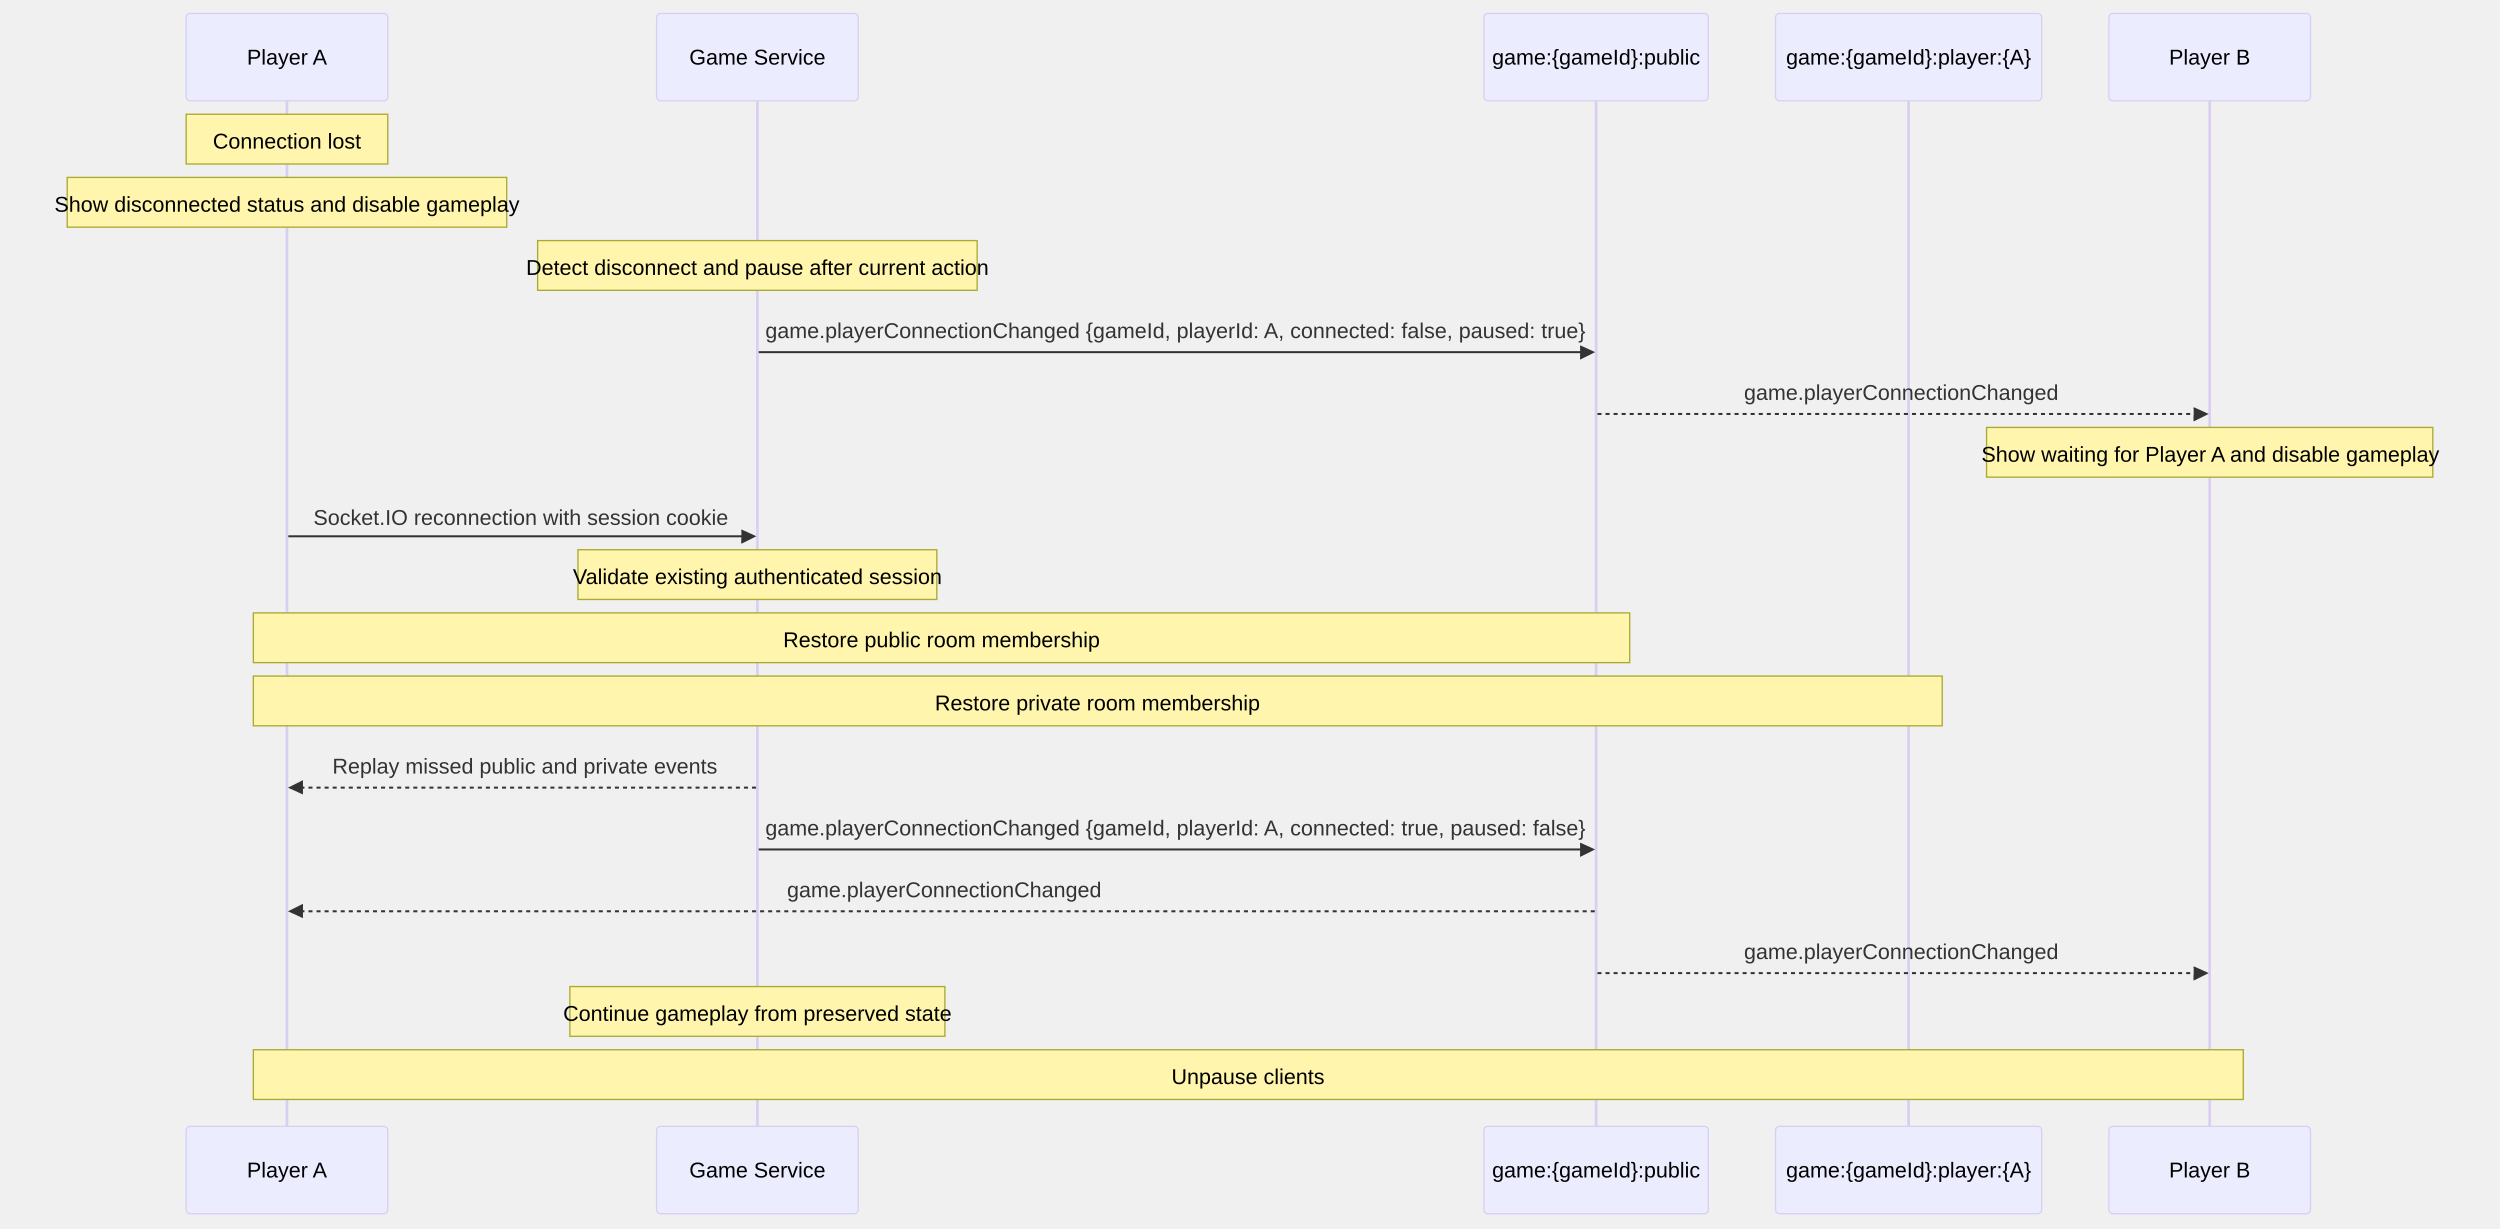
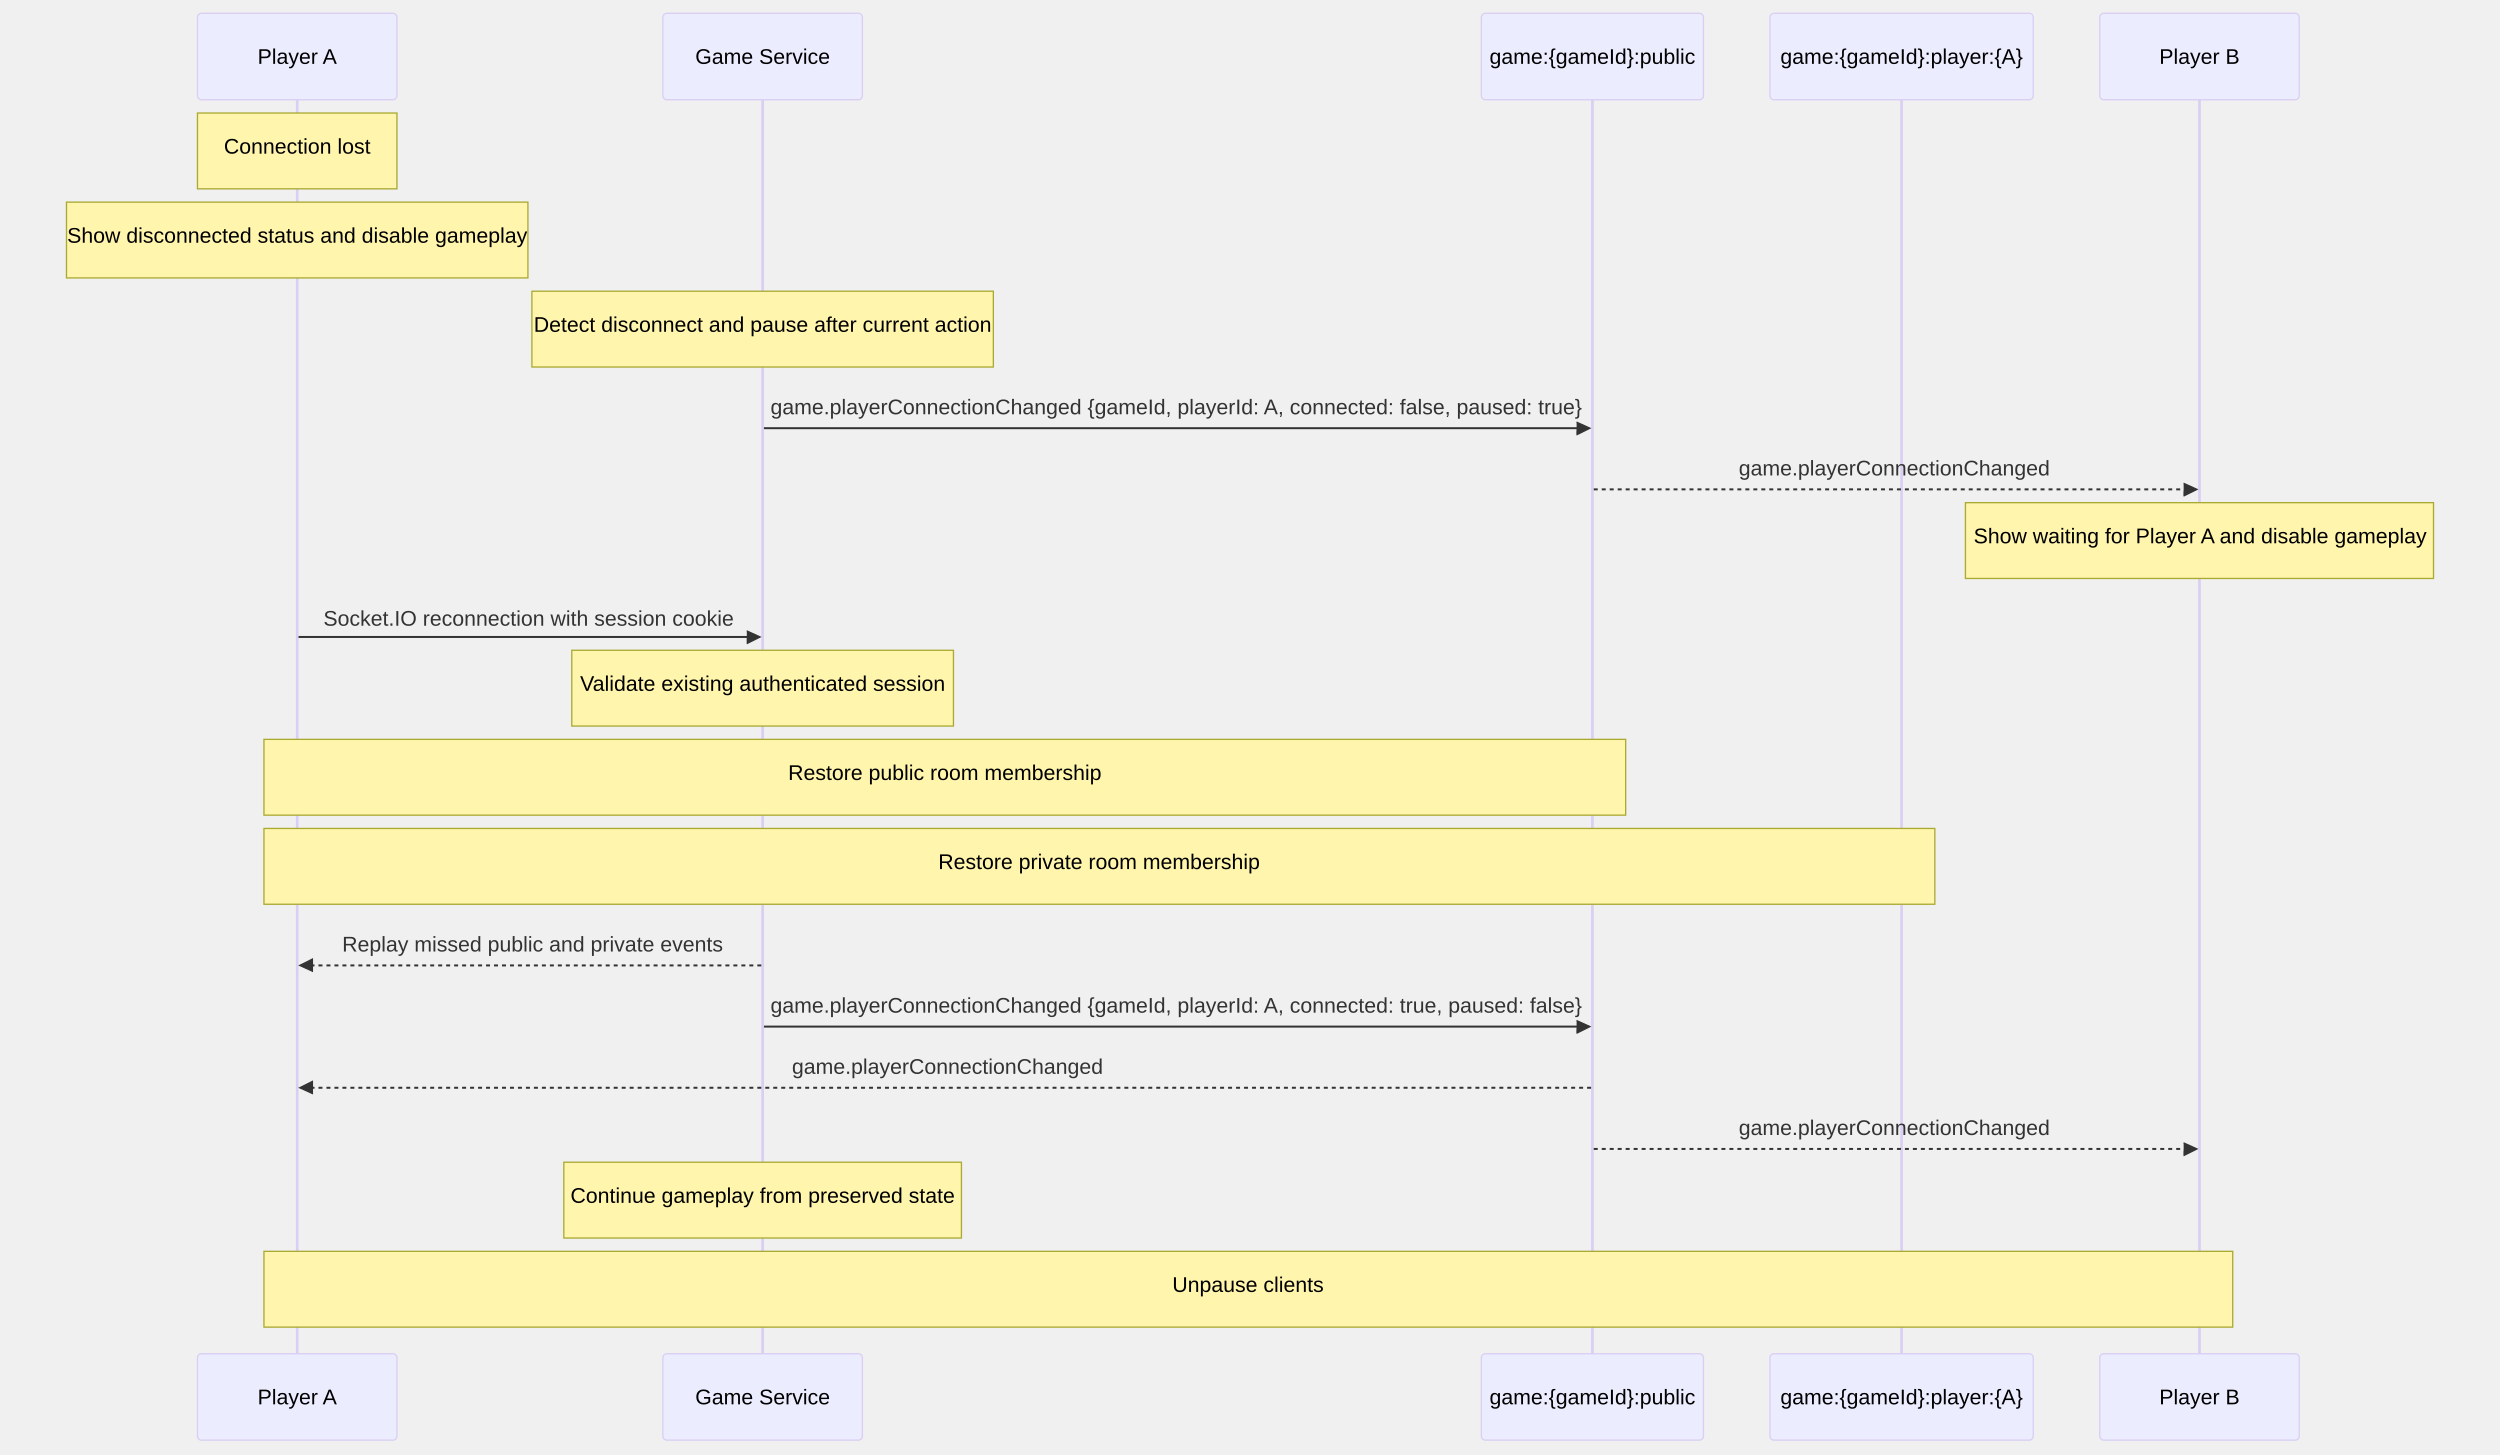
- <svg xmlns="http://www.w3.org/2000/svg" id="my-svg" width="100%" style="max-width: 1860px; background-color: white;" viewBox="-138.5 -10 1860 914" role="graphics-document document" aria-roledescription="sequence">
+ <svg xmlns="http://www.w3.org/2000/svg" id="my-svg" width="100%" style="max-width: 1880px; background-color: white;" viewBox="-148.5 -10 1880 1094" role="graphics-document document" aria-roledescription="sequence">
  <g>
-     <rect x="1430.5" y="828" fill="#eaeaea" stroke="#666" width="150" height="65" name="B" rx="3" ry="3" class="actor actor-bottom" />
-     <text x="1505.5" y="860.5" dominant-baseline="central" alignment-baseline="central" class="actor actor-box" style="text-anchor: middle; font-size: 16px; font-weight: 400;">
+     <rect x="1430.5" y="1008" fill="#eaeaea" stroke="#666" width="150" height="65" name="B" rx="3" ry="3" class="actor actor-bottom" />
+     <text x="1505.5" y="1040.5" dominant-baseline="central" alignment-baseline="central" class="actor actor-box" style="text-anchor: middle; font-size: 16px; font-weight: 400;">
      <tspan x="1505.5" dy="0">Player B</tspan>
    </text>
  </g>
  <g>
-     <rect x="1182.5" y="828" fill="#eaeaea" stroke="#666" width="198" height="65" name="PrivateA" rx="3" ry="3" class="actor actor-bottom" />
-     <text x="1281.5" y="860.5" dominant-baseline="central" alignment-baseline="central" class="actor actor-box" style="text-anchor: middle; font-size: 16px; font-weight: 400;">
+     <rect x="1182.5" y="1008" fill="#eaeaea" stroke="#666" width="198" height="65" name="PrivateA" rx="3" ry="3" class="actor actor-bottom" />
+     <text x="1281.5" y="1040.5" dominant-baseline="central" alignment-baseline="central" class="actor actor-box" style="text-anchor: middle; font-size: 16px; font-weight: 400;">
      <tspan x="1281.5" dy="0">game:{gameId}:player:{A}</tspan>
    </text>
  </g>
  <g>
-     <rect x="965.5" y="828" fill="#eaeaea" stroke="#666" width="167" height="65" name="Public" rx="3" ry="3" class="actor actor-bottom" />
-     <text x="1049" y="860.5" dominant-baseline="central" alignment-baseline="central" class="actor actor-box" style="text-anchor: middle; font-size: 16px; font-weight: 400;">
+     <rect x="965.5" y="1008" fill="#eaeaea" stroke="#666" width="167" height="65" name="Public" rx="3" ry="3" class="actor actor-bottom" />
+     <text x="1049" y="1040.5" dominant-baseline="central" alignment-baseline="central" class="actor actor-box" style="text-anchor: middle; font-size: 16px; font-weight: 400;">
      <tspan x="1049" dy="0">game:{gameId}:public</tspan>
    </text>
  </g>
  <g>
-     <rect x="350" y="828" fill="#eaeaea" stroke="#666" width="150" height="65" name="S" rx="3" ry="3" class="actor actor-bottom" />
-     <text x="425" y="860.5" dominant-baseline="central" alignment-baseline="central" class="actor actor-box" style="text-anchor: middle; font-size: 16px; font-weight: 400;">
+     <rect x="350" y="1008" fill="#eaeaea" stroke="#666" width="150" height="65" name="S" rx="3" ry="3" class="actor actor-bottom" />
+     <text x="425" y="1040.5" dominant-baseline="central" alignment-baseline="central" class="actor actor-box" style="text-anchor: middle; font-size: 16px; font-weight: 400;">
      <tspan x="425" dy="0">Game Service</tspan>
    </text>
  </g>
  <g>
-     <rect x="0" y="828" fill="#eaeaea" stroke="#666" width="150" height="65" name="A" rx="3" ry="3" class="actor actor-bottom" />
-     <text x="75" y="860.5" dominant-baseline="central" alignment-baseline="central" class="actor actor-box" style="text-anchor: middle; font-size: 16px; font-weight: 400;">
+     <rect x="0" y="1008" fill="#eaeaea" stroke="#666" width="150" height="65" name="A" rx="3" ry="3" class="actor actor-bottom" />
+     <text x="75" y="1040.5" dominant-baseline="central" alignment-baseline="central" class="actor actor-box" style="text-anchor: middle; font-size: 16px; font-weight: 400;">
      <tspan x="75" dy="0">Player A</tspan>
    </text>
  </g>
  <g>
-     <line id="actor4" x1="1505.5" y1="65" x2="1505.5" y2="828" class="actor-line 200" stroke-width="0.5px" stroke="#999" name="B" />
+     <line id="actor4" x1="1505.5" y1="65" x2="1505.5" y2="1008" class="actor-line 200" stroke-width="0.5px" stroke="#999" name="B" />
    <g id="root-4">
      <rect x="1430.5" y="0" fill="#eaeaea" stroke="#666" width="150" height="65" name="B" rx="3" ry="3" class="actor actor-top" />
      <text x="1505.5" y="32.5" dominant-baseline="central" alignment-baseline="central" class="actor actor-box" style="text-anchor: middle; font-size: 16px; font-weight: 400;">
        <tspan x="1505.5" dy="0">Player B</tspan>
      </text>
    </g>
  </g>
  <g>
-     <line id="actor3" x1="1281.5" y1="65" x2="1281.5" y2="828" class="actor-line 200" stroke-width="0.5px" stroke="#999" name="PrivateA" />
+     <line id="actor3" x1="1281.5" y1="65" x2="1281.5" y2="1008" class="actor-line 200" stroke-width="0.5px" stroke="#999" name="PrivateA" />
    <g id="root-3">
      <rect x="1182.5" y="0" fill="#eaeaea" stroke="#666" width="198" height="65" name="PrivateA" rx="3" ry="3" class="actor actor-top" />
      <text x="1281.5" y="32.5" dominant-baseline="central" alignment-baseline="central" class="actor actor-box" style="text-anchor: middle; font-size: 16px; font-weight: 400;">
        <tspan x="1281.5" dy="0">game:{gameId}:player:{A}</tspan>
      </text>
    </g>
  </g>
  <g>
-     <line id="actor2" x1="1049" y1="65" x2="1049" y2="828" class="actor-line 200" stroke-width="0.5px" stroke="#999" name="Public" />
+     <line id="actor2" x1="1049" y1="65" x2="1049" y2="1008" class="actor-line 200" stroke-width="0.5px" stroke="#999" name="Public" />
    <g id="root-2">
      <rect x="965.5" y="0" fill="#eaeaea" stroke="#666" width="167" height="65" name="Public" rx="3" ry="3" class="actor actor-top" />
      <text x="1049" y="32.5" dominant-baseline="central" alignment-baseline="central" class="actor actor-box" style="text-anchor: middle; font-size: 16px; font-weight: 400;">
        <tspan x="1049" dy="0">game:{gameId}:public</tspan>
      </text>
    </g>
  </g>
  <g>
-     <line id="actor1" x1="425" y1="65" x2="425" y2="828" class="actor-line 200" stroke-width="0.5px" stroke="#999" name="S" />
+     <line id="actor1" x1="425" y1="65" x2="425" y2="1008" class="actor-line 200" stroke-width="0.5px" stroke="#999" name="S" />
    <g id="root-1">
      <rect x="350" y="0" fill="#eaeaea" stroke="#666" width="150" height="65" name="S" rx="3" ry="3" class="actor actor-top" />
      <text x="425" y="32.5" dominant-baseline="central" alignment-baseline="central" class="actor actor-box" style="text-anchor: middle; font-size: 16px; font-weight: 400;">
        <tspan x="425" dy="0">Game Service</tspan>
      </text>
    </g>
  </g>
  <g>
-     <line id="actor0" x1="75" y1="65" x2="75" y2="828" class="actor-line 200" stroke-width="0.5px" stroke="#999" name="A" />
+     <line id="actor0" x1="75" y1="65" x2="75" y2="1008" class="actor-line 200" stroke-width="0.5px" stroke="#999" name="A" />
    <g id="root-0">
      <rect x="0" y="0" fill="#eaeaea" stroke="#666" width="150" height="65" name="A" rx="3" ry="3" class="actor actor-top" />
      <text x="75" y="32.5" dominant-baseline="central" alignment-baseline="central" class="actor actor-box" style="text-anchor: middle; font-size: 16px; font-weight: 400;">
        <tspan x="75" dy="0">Player A</tspan>
      </text>
    </g>
  </g>
  <style>#my-svg{font-family:"trebuchet ms",verdana,arial,sans-serif;font-size:16px;fill:#333;}@keyframes edge-animation-frame{from{stroke-dashoffset:0;}}@keyframes dash{to{stroke-dashoffset:0;}}#my-svg .edge-animation-slow{stroke-dasharray:9,5!important;stroke-dashoffset:900;animation:dash 50s linear infinite;stroke-linecap:round;}#my-svg .edge-animation-fast{stroke-dasharray:9,5!important;stroke-dashoffset:900;animation:dash 20s linear infinite;stroke-linecap:round;}#my-svg .error-icon{fill:#552222;}#my-svg .error-text{fill:#552222;stroke:#552222;}#my-svg .edge-thickness-normal{stroke-width:1px;}#my-svg .edge-thickness-thick{stroke-width:3.5px;}#my-svg .edge-pattern-solid{stroke-dasharray:0;}#my-svg .edge-thickness-invisible{stroke-width:0;fill:none;}#my-svg .edge-pattern-dashed{stroke-dasharray:3;}#my-svg .edge-pattern-dotted{stroke-dasharray:2;}#my-svg .marker{fill:#333333;stroke:#333333;}#my-svg .marker.cross{stroke:#333333;}#my-svg svg{font-family:"trebuchet ms",verdana,arial,sans-serif;font-size:16px;}#my-svg p{margin:0;}#my-svg .actor{stroke:hsl(259.626, 59.777%, 87.902%);fill:#ECECFF;}#my-svg text.actor&gt;tspan{fill:black;stroke:none;}#my-svg .actor-line{stroke:hsl(259.626, 59.777%, 87.902%);}#my-svg .innerArc{stroke-width:1.5;stroke-dasharray:none;}#my-svg .messageLine0{stroke-width:1.5;stroke-dasharray:none;stroke:#333;}#my-svg .messageLine1{stroke-width:1.5;stroke-dasharray:2,2;stroke:#333;}#my-svg #arrowhead path{fill:#333;stroke:#333;}#my-svg .sequenceNumber{fill:white;}#my-svg #sequencenumber{fill:#333;}#my-svg #crosshead path{fill:#333;stroke:#333;}#my-svg .messageText{fill:#333;stroke:none;}#my-svg .labelBox{stroke:hsl(259.626, 59.777%, 87.902%);fill:#ECECFF;}#my-svg .labelText,#my-svg .labelText&gt;tspan{fill:black;stroke:none;}#my-svg .loopText,#my-svg .loopText&gt;tspan{fill:black;stroke:none;}#my-svg .loopLine{stroke-width:2px;stroke-dasharray:2,2;stroke:hsl(259.626, 59.777%, 87.902%);fill:hsl(259.626, 59.777%, 87.902%);}#my-svg .note{stroke:#aaaa33;fill:#fff5ad;}#my-svg .noteText,#my-svg .noteText&gt;tspan{fill:black;stroke:none;}#my-svg .activation0{fill:#f4f4f4;stroke:#666;}#my-svg .activation1{fill:#f4f4f4;stroke:#666;}#my-svg .activation2{fill:#f4f4f4;stroke:#666;}#my-svg .actorPopupMenu{position:absolute;}#my-svg .actorPopupMenuPanel{position:absolute;fill:#ECECFF;box-shadow:0px 8px 16px 0px rgba(0,0,0,0.2);filter:drop-shadow(3px 5px 2px rgb(0 0 0 / 0.4));}#my-svg .actor-man line{stroke:hsl(259.626, 59.777%, 87.902%);fill:#ECECFF;}#my-svg .actor-man circle,#my-svg line{stroke:hsl(259.626, 59.777%, 87.902%);fill:#ECECFF;stroke-width:2px;}#my-svg :root{--mermaid-font-family:"trebuchet ms",verdana,arial,sans-serif;}</style>
  <g />
  <defs>
    <symbol id="computer" width="24" height="24">
      <path transform="scale(.5)" d="M2 2v13h20v-13h-20zm18 11h-16v-9h16v9zm-10.228 6l.466-1h3.524l.467 1h-4.457zm14.228 3h-24l2-6h2.104l-1.33 4h18.45l-1.297-4h2.073l2 6zm-5-10h-14v-7h14v7z" />
    </symbol>
  </defs>
  <defs>
    <symbol id="database" fill-rule="evenodd" clip-rule="evenodd">
      <path transform="scale(.5)" d="M12.258.001l.256.004.255.005.253.008.251.01.249.012.247.015.246.016.242.019.241.02.239.023.236.024.233.027.231.028.229.031.225.032.223.034.22.036.217.038.214.04.211.041.208.043.205.045.201.046.198.048.194.05.191.051.187.053.183.054.18.056.175.057.172.059.168.06.163.061.16.063.155.064.15.066.074.033.073.033.071.034.07.034.069.035.068.035.067.035.066.035.064.036.064.036.062.036.06.036.06.037.058.037.058.037.055.038.055.038.053.038.052.038.051.039.05.039.048.039.047.039.045.04.044.04.043.04.041.04.04.041.039.041.037.041.036.041.034.041.033.042.032.042.03.042.029.042.027.042.026.043.024.043.023.043.021.043.02.043.018.044.017.043.015.044.013.044.012.044.011.045.009.044.007.045.006.045.004.045.002.045.001.045v17l-.001.045-.002.045-.004.045-.006.045-.007.045-.009.044-.011.045-.012.044-.013.044-.015.044-.017.043-.018.044-.02.043-.021.043-.023.043-.024.043-.026.043-.027.042-.029.042-.03.042-.032.042-.033.042-.034.041-.036.041-.037.041-.039.041-.04.041-.041.04-.043.04-.044.04-.045.04-.047.039-.048.039-.05.039-.051.039-.052.038-.053.038-.055.038-.055.038-.058.037-.058.037-.06.037-.06.036-.062.036-.064.036-.064.036-.066.035-.067.035-.068.035-.069.035-.07.034-.071.034-.073.033-.074.033-.15.066-.155.064-.16.063-.163.061-.168.06-.172.059-.175.057-.18.056-.183.054-.187.053-.191.051-.194.05-.198.048-.201.046-.205.045-.208.043-.211.041-.214.04-.217.038-.22.036-.223.034-.225.032-.229.031-.231.028-.233.027-.236.024-.239.023-.241.02-.242.019-.246.016-.247.015-.249.012-.251.01-.253.008-.255.005-.256.004-.258.001-.258-.001-.256-.004-.255-.005-.253-.008-.251-.01-.249-.012-.247-.015-.245-.016-.243-.019-.241-.02-.238-.023-.236-.024-.234-.027-.231-.028-.228-.031-.226-.032-.223-.034-.22-.036-.217-.038-.214-.04-.211-.041-.208-.043-.204-.045-.201-.046-.198-.048-.195-.05-.19-.051-.187-.053-.184-.054-.179-.056-.176-.057-.172-.059-.167-.06-.164-.061-.159-.063-.155-.064-.151-.066-.074-.033-.072-.033-.072-.034-.07-.034-.069-.035-.068-.035-.067-.035-.066-.035-.064-.036-.063-.036-.062-.036-.061-.036-.06-.037-.058-.037-.057-.037-.056-.038-.055-.038-.053-.038-.052-.038-.051-.039-.049-.039-.049-.039-.046-.039-.046-.04-.044-.04-.043-.04-.041-.04-.04-.041-.039-.041-.037-.041-.036-.041-.034-.041-.033-.042-.032-.042-.03-.042-.029-.042-.027-.042-.026-.043-.024-.043-.023-.043-.021-.043-.02-.043-.018-.044-.017-.043-.015-.044-.013-.044-.012-.044-.011-.045-.009-.044-.007-.045-.006-.045-.004-.045-.002-.045-.001-.045v-17l.001-.045.002-.045.004-.045.006-.045.007-.045.009-.044.011-.045.012-.044.013-.044.015-.044.017-.043.018-.044.02-.043.021-.043.023-.043.024-.043.026-.043.027-.042.029-.042.03-.042.032-.042.033-.042.034-.041.036-.041.037-.041.039-.041.04-.041.041-.04.043-.04.044-.04.046-.04.046-.039.049-.039.049-.039.051-.039.052-.038.053-.038.055-.038.056-.038.057-.037.058-.037.06-.037.061-.036.062-.036.063-.036.064-.036.066-.035.067-.035.068-.035.069-.035.07-.034.072-.034.072-.033.074-.033.151-.066.155-.064.159-.063.164-.061.167-.06.172-.059.176-.057.179-.056.184-.054.187-.053.19-.051.195-.05.198-.048.201-.046.204-.045.208-.043.211-.041.214-.04.217-.038.22-.036.223-.034.226-.032.228-.031.231-.028.234-.027.236-.024.238-.023.241-.02.243-.019.245-.016.247-.015.249-.012.251-.01.253-.008.255-.005.256-.004.258-.001.258.001zm-9.258 20.499v.01l.001.021.003.021.004.022.005.021.006.022.007.022.009.023.01.022.011.023.012.023.013.023.015.023.016.024.017.023.018.024.019.024.021.024.022.025.023.024.024.025.052.049.056.05.061.051.066.051.07.051.075.051.079.052.084.052.088.052.092.052.097.052.102.051.105.052.11.052.114.051.119.051.123.051.127.05.131.05.135.05.139.048.144.049.147.047.152.047.155.047.16.045.163.045.167.043.171.043.176.041.178.041.183.039.187.039.19.037.194.035.197.035.202.033.204.031.209.03.212.029.216.027.219.025.222.024.226.021.23.02.233.018.236.016.24.015.243.012.246.01.249.008.253.005.256.004.259.001.26-.001.257-.004.254-.005.25-.008.247-.011.244-.012.241-.014.237-.016.233-.018.231-.021.226-.021.224-.024.22-.026.216-.027.212-.028.21-.031.205-.031.202-.034.198-.034.194-.036.191-.037.187-.039.183-.04.179-.04.175-.042.172-.043.168-.044.163-.045.16-.046.155-.046.152-.047.148-.048.143-.049.139-.049.136-.05.131-.05.126-.05.123-.051.118-.052.114-.051.11-.052.106-.052.101-.052.096-.052.092-.052.088-.053.083-.051.079-.052.074-.052.07-.051.065-.051.06-.051.056-.05.051-.05.023-.024.023-.025.021-.024.02-.024.019-.024.018-.024.017-.024.015-.023.014-.024.013-.023.012-.023.01-.023.01-.022.008-.022.006-.022.006-.022.004-.022.004-.021.001-.021.001-.021v-4.127l-.077.055-.08.053-.083.054-.085.053-.087.052-.09.052-.093.051-.095.05-.097.05-.1.049-.102.049-.105.048-.106.047-.109.047-.111.046-.114.045-.115.045-.118.044-.12.043-.122.042-.124.042-.126.041-.128.04-.13.04-.132.038-.134.038-.135.037-.138.037-.139.035-.142.035-.143.034-.144.033-.147.032-.148.031-.15.03-.151.03-.153.029-.154.027-.156.027-.158.026-.159.025-.161.024-.162.023-.163.022-.165.021-.166.02-.167.019-.169.018-.169.017-.171.016-.173.015-.173.014-.175.013-.175.012-.177.011-.178.01-.179.008-.179.008-.181.006-.182.005-.182.004-.184.003-.184.002h-.37l-.184-.002-.184-.003-.182-.004-.182-.005-.181-.006-.179-.008-.179-.008-.178-.01-.176-.011-.176-.012-.175-.013-.173-.014-.172-.015-.171-.016-.17-.017-.169-.018-.167-.019-.166-.02-.165-.021-.163-.022-.162-.023-.161-.024-.159-.025-.157-.026-.156-.027-.155-.027-.153-.029-.151-.03-.15-.03-.148-.031-.146-.032-.145-.033-.143-.034-.141-.035-.14-.035-.137-.037-.136-.037-.134-.038-.132-.038-.13-.04-.128-.04-.126-.041-.124-.042-.122-.042-.12-.044-.117-.043-.116-.045-.113-.045-.112-.046-.109-.047-.106-.047-.105-.048-.102-.049-.1-.049-.097-.05-.095-.05-.093-.052-.09-.051-.087-.052-.085-.053-.083-.054-.08-.054-.077-.054v4.127zm0-5.654v.011l.001.021.003.021.004.021.005.022.006.022.007.022.009.022.01.022.011.023.012.023.013.023.015.024.016.023.017.024.018.024.019.024.021.024.022.024.023.025.024.024.052.05.056.05.061.05.066.051.07.051.075.052.079.051.084.052.088.052.092.052.097.052.102.052.105.052.11.051.114.051.119.052.123.05.127.051.131.05.135.049.139.049.144.048.147.048.152.047.155.046.16.045.163.045.167.044.171.042.176.042.178.04.183.04.187.038.19.037.194.036.197.034.202.033.204.032.209.03.212.028.216.027.219.025.222.024.226.022.23.02.233.018.236.016.24.014.243.012.246.01.249.008.253.006.256.003.259.001.26-.001.257-.003.254-.006.25-.008.247-.01.244-.012.241-.015.237-.016.233-.018.231-.02.226-.022.224-.024.22-.025.216-.027.212-.029.21-.03.205-.032.202-.033.198-.035.194-.036.191-.037.187-.039.183-.039.179-.041.175-.042.172-.043.168-.044.163-.045.16-.045.155-.047.152-.047.148-.048.143-.048.139-.05.136-.049.131-.05.126-.051.123-.051.118-.051.114-.052.11-.052.106-.052.101-.052.096-.052.092-.052.088-.052.083-.052.079-.052.074-.051.07-.052.065-.051.06-.05.056-.051.051-.049.023-.025.023-.024.021-.025.02-.024.019-.024.018-.024.017-.024.015-.023.014-.023.013-.024.012-.022.01-.023.01-.023.008-.022.006-.022.006-.022.004-.021.004-.022.001-.021.001-.021v-4.139l-.077.054-.08.054-.083.054-.085.052-.087.053-.09.051-.093.051-.095.051-.097.05-.1.049-.102.049-.105.048-.106.047-.109.047-.111.046-.114.045-.115.044-.118.044-.12.044-.122.042-.124.042-.126.041-.128.04-.13.039-.132.039-.134.038-.135.037-.138.036-.139.036-.142.035-.143.033-.144.033-.147.033-.148.031-.15.03-.151.03-.153.028-.154.028-.156.027-.158.026-.159.025-.161.024-.162.023-.163.022-.165.021-.166.02-.167.019-.169.018-.169.017-.171.016-.173.015-.173.014-.175.013-.175.012-.177.011-.178.009-.179.009-.179.007-.181.007-.182.005-.182.004-.184.003-.184.002h-.37l-.184-.002-.184-.003-.182-.004-.182-.005-.181-.007-.179-.007-.179-.009-.178-.009-.176-.011-.176-.012-.175-.013-.173-.014-.172-.015-.171-.016-.17-.017-.169-.018-.167-.019-.166-.02-.165-.021-.163-.022-.162-.023-.161-.024-.159-.025-.157-.026-.156-.027-.155-.028-.153-.028-.151-.03-.15-.03-.148-.031-.146-.033-.145-.033-.143-.033-.141-.035-.14-.036-.137-.036-.136-.037-.134-.038-.132-.039-.13-.039-.128-.04-.126-.041-.124-.042-.122-.043-.12-.043-.117-.044-.116-.044-.113-.046-.112-.046-.109-.046-.106-.047-.105-.048-.102-.049-.1-.049-.097-.05-.095-.051-.093-.051-.09-.051-.087-.053-.085-.052-.083-.054-.08-.054-.077-.054v4.139zm0-5.666v.011l.001.02.003.022.004.021.005.022.006.021.007.022.009.023.01.022.011.023.012.023.013.023.015.023.016.024.017.024.018.023.019.024.021.025.022.024.023.024.024.025.052.05.056.05.061.05.066.051.07.051.075.052.079.051.084.052.088.052.092.052.097.052.102.052.105.051.11.052.114.051.119.051.123.051.127.05.131.05.135.05.139.049.144.048.147.048.152.047.155.046.16.045.163.045.167.043.171.043.176.042.178.04.183.04.187.038.19.037.194.036.197.034.202.033.204.032.209.03.212.028.216.027.219.025.222.024.226.021.23.02.233.018.236.017.24.014.243.012.246.01.249.008.253.006.256.003.259.001.26-.001.257-.003.254-.006.25-.008.247-.01.244-.013.241-.014.237-.016.233-.018.231-.02.226-.022.224-.024.22-.025.216-.027.212-.029.21-.03.205-.032.202-.033.198-.035.194-.036.191-.037.187-.039.183-.039.179-.041.175-.042.172-.043.168-.044.163-.045.16-.045.155-.047.152-.047.148-.048.143-.049.139-.049.136-.049.131-.051.126-.05.123-.051.118-.052.114-.051.11-.052.106-.052.101-.052.096-.052.092-.052.088-.052.083-.052.079-.052.074-.052.07-.051.065-.051.06-.051.056-.05.051-.049.023-.025.023-.025.021-.024.02-.024.019-.024.018-.024.017-.024.015-.023.014-.024.013-.023.012-.023.01-.022.01-.023.008-.022.006-.022.006-.022.004-.022.004-.021.001-.021.001-.021v-4.153l-.077.054-.08.054-.083.053-.085.053-.087.053-.09.051-.093.051-.095.051-.097.05-.1.049-.102.048-.105.048-.106.048-.109.046-.111.046-.114.046-.115.044-.118.044-.12.043-.122.043-.124.042-.126.041-.128.04-.13.039-.132.039-.134.038-.135.037-.138.036-.139.036-.142.034-.143.034-.144.033-.147.032-.148.032-.15.03-.151.03-.153.028-.154.028-.156.027-.158.026-.159.024-.161.024-.162.023-.163.023-.165.021-.166.02-.167.019-.169.018-.169.017-.171.016-.173.015-.173.014-.175.013-.175.012-.177.01-.178.01-.179.009-.179.007-.181.006-.182.006-.182.004-.184.003-.184.001-.185.001-.185-.001-.184-.001-.184-.003-.182-.004-.182-.006-.181-.006-.179-.007-.179-.009-.178-.01-.176-.01-.176-.012-.175-.013-.173-.014-.172-.015-.171-.016-.17-.017-.169-.018-.167-.019-.166-.02-.165-.021-.163-.023-.162-.023-.161-.024-.159-.024-.157-.026-.156-.027-.155-.028-.153-.028-.151-.03-.15-.03-.148-.032-.146-.032-.145-.033-.143-.034-.141-.034-.14-.036-.137-.036-.136-.037-.134-.038-.132-.039-.13-.039-.128-.041-.126-.041-.124-.041-.122-.043-.12-.043-.117-.044-.116-.044-.113-.046-.112-.046-.109-.046-.106-.048-.105-.048-.102-.048-.1-.05-.097-.049-.095-.051-.093-.051-.09-.052-.087-.052-.085-.053-.083-.053-.08-.054-.077-.054v4.153zm8.74-8.179l-.257.004-.254.005-.25.008-.247.011-.244.012-.241.014-.237.016-.233.018-.231.021-.226.022-.224.023-.22.026-.216.027-.212.028-.21.031-.205.032-.202.033-.198.034-.194.036-.191.038-.187.038-.183.04-.179.041-.175.042-.172.043-.168.043-.163.045-.16.046-.155.046-.152.048-.148.048-.143.048-.139.049-.136.05-.131.05-.126.051-.123.051-.118.051-.114.052-.11.052-.106.052-.101.052-.096.052-.092.052-.088.052-.083.052-.079.052-.074.051-.07.052-.065.051-.06.05-.056.05-.051.05-.023.025-.023.024-.021.024-.02.025-.019.024-.018.024-.017.023-.015.024-.014.023-.013.023-.012.023-.01.023-.01.022-.008.022-.006.023-.006.021-.004.022-.004.021-.001.021-.001.021.001.021.001.021.004.021.004.022.006.021.006.023.008.022.01.022.01.023.012.023.013.023.014.023.015.024.017.023.018.024.019.024.02.025.021.024.023.024.023.025.051.05.056.05.06.05.065.051.07.052.074.051.079.052.083.052.088.052.092.052.096.052.101.052.106.052.11.052.114.052.118.051.123.051.126.051.131.05.136.05.139.049.143.048.148.048.152.048.155.046.16.046.163.045.168.043.172.043.175.042.179.041.183.04.187.038.191.038.194.036.198.034.202.033.205.032.21.031.212.028.216.027.22.026.224.023.226.022.231.021.233.018.237.016.241.014.244.012.247.011.25.008.254.005.257.004.26.001.26-.001.257-.004.254-.005.25-.008.247-.011.244-.012.241-.014.237-.016.233-.018.231-.021.226-.022.224-.023.22-.026.216-.027.212-.028.21-.031.205-.032.202-.033.198-.034.194-.036.191-.038.187-.038.183-.04.179-.041.175-.042.172-.043.168-.043.163-.045.16-.046.155-.046.152-.048.148-.048.143-.048.139-.049.136-.05.131-.05.126-.051.123-.051.118-.051.114-.052.11-.052.106-.052.101-.052.096-.052.092-.052.088-.052.083-.052.079-.052.074-.051.07-.052.065-.051.06-.05.056-.05.051-.05.023-.025.023-.024.021-.024.02-.025.019-.024.018-.024.017-.023.015-.024.014-.023.013-.023.012-.023.01-.023.01-.022.008-.022.006-.023.006-.021.004-.022.004-.021.001-.021.001-.021-.001-.021-.001-.021-.004-.021-.004-.022-.006-.021-.006-.023-.008-.022-.01-.022-.01-.023-.012-.023-.013-.023-.014-.023-.015-.024-.017-.023-.018-.024-.019-.024-.02-.025-.021-.024-.023-.024-.023-.025-.051-.05-.056-.05-.06-.05-.065-.051-.07-.052-.074-.051-.079-.052-.083-.052-.088-.052-.092-.052-.096-.052-.101-.052-.106-.052-.11-.052-.114-.052-.118-.051-.123-.051-.126-.051-.131-.05-.136-.05-.139-.049-.143-.048-.148-.048-.152-.048-.155-.046-.16-.046-.163-.045-.168-.043-.172-.043-.175-.042-.179-.041-.183-.04-.187-.038-.191-.038-.194-.036-.198-.034-.202-.033-.205-.032-.21-.031-.212-.028-.216-.027-.22-.026-.224-.023-.226-.022-.231-.021-.233-.018-.237-.016-.241-.014-.244-.012-.247-.011-.25-.008-.254-.005-.257-.004-.26-.001-.26.001z" />
    </symbol>
  </defs>
  <defs>
    <symbol id="clock" width="24" height="24">
      <path transform="scale(.5)" d="M12 2c5.514 0 10 4.486 10 10s-4.486 10-10 10-10-4.486-10-10 4.486-10 10-10zm0-2c-6.627 0-12 5.373-12 12s5.373 12 12 12 12-5.373 12-12-5.373-12-12-12zm5.848 12.459c.202.038.202.333.001.372-1.907.361-6.045 1.111-6.547 1.111-.719 0-1.301-.582-1.301-1.301 0-.512.77-5.447 1.125-7.445.034-.192.312-.181.343.014l.985 6.238 5.394 1.011z" />
    </symbol>
  </defs>
  <defs>
    <marker id="arrowhead" refX="7.9" refY="5" markerUnits="userSpaceOnUse" markerWidth="12" markerHeight="12" orient="auto-start-reverse">
      <path d="M -1 0 L 10 5 L 0 10 z" />
    </marker>
  </defs>
  <defs>
    <marker id="crosshead" markerWidth="15" markerHeight="8" orient="auto" refX="4" refY="4.5">
      <path fill="none" stroke="#000000" stroke-width="1pt" d="M 1,2 L 6,7 M 6,2 L 1,7" style="stroke-dasharray: 0, 0;" />
    </marker>
  </defs>
  <defs>
    <marker id="filled-head" refX="15.5" refY="7" markerWidth="20" markerHeight="28" orient="auto">
      <path d="M 18,7 L9,13 L14,7 L9,1 Z" />
    </marker>
  </defs>
  <defs>
    <marker id="sequencenumber" refX="15" refY="15" markerWidth="60" markerHeight="40" orient="auto">
      <circle cx="15" cy="15" r="6" />
    </marker>
  </defs>
  <g>
-     <rect x="0" y="75" fill="#EDF2AE" stroke="#666" width="150" height="37" class="note" />
-     <text x="75" y="80" text-anchor="middle" dominant-baseline="middle" alignment-baseline="middle" class="noteText" dy="1em" style="font-size: 16px; font-weight: 400;">
+     <rect x="0" y="75" fill="#EDF2AE" stroke="#666" width="150" height="57" class="note" />
+     <text x="75" y="85" text-anchor="middle" dominant-baseline="middle" alignment-baseline="middle" class="noteText" dy="1em" style="font-size: 16px; font-weight: 400;">
      <tspan x="75">Connection lost</tspan>
    </text>
  </g>
  <g>
-     <rect x="-88.5" y="122" fill="#EDF2AE" stroke="#666" width="327" height="37" class="note" />
-     <text x="75" y="127" text-anchor="middle" dominant-baseline="middle" alignment-baseline="middle" class="noteText" dy="1em" style="font-size: 16px; font-weight: 400;">
+     <rect x="-98.5" y="142" fill="#EDF2AE" stroke="#666" width="347" height="57" class="note" />
+     <text x="75" y="152" text-anchor="middle" dominant-baseline="middle" alignment-baseline="middle" class="noteText" dy="1em" style="font-size: 16px; font-weight: 400;">
      <tspan x="75">Show disconnected status and disable gameplay</tspan>
    </text>
  </g>
  <g>
-     <rect x="261.5" y="169" fill="#EDF2AE" stroke="#666" width="327" height="37" class="note" />
-     <text x="425" y="174" text-anchor="middle" dominant-baseline="middle" alignment-baseline="middle" class="noteText" dy="1em" style="font-size: 16px; font-weight: 400;">
+     <rect x="251.5" y="209" fill="#EDF2AE" stroke="#666" width="347" height="57" class="note" />
+     <text x="425" y="219" text-anchor="middle" dominant-baseline="middle" alignment-baseline="middle" class="noteText" dy="1em" style="font-size: 16px; font-weight: 400;">
      <tspan x="425">Detect disconnect and pause after current action</tspan>
    </text>
  </g>
  <g>
-     <rect x="1339.5" y="308" fill="#EDF2AE" stroke="#666" width="332" height="37" class="note" />
-     <text x="1506" y="313" text-anchor="middle" dominant-baseline="middle" alignment-baseline="middle" class="noteText" dy="1em" style="font-size: 16px; font-weight: 400;">
+     <rect x="1329.5" y="368" fill="#EDF2AE" stroke="#666" width="352" height="57" class="note" />
+     <text x="1506" y="378" text-anchor="middle" dominant-baseline="middle" alignment-baseline="middle" class="noteText" dy="1em" style="font-size: 16px; font-weight: 400;">
      <tspan x="1506">Show waiting for Player A and disable gameplay</tspan>
    </text>
  </g>
  <g>
-     <rect x="291.5" y="399" fill="#EDF2AE" stroke="#666" width="267" height="37" class="note" />
-     <text x="425" y="404" text-anchor="middle" dominant-baseline="middle" alignment-baseline="middle" class="noteText" dy="1em" style="font-size: 16px; font-weight: 400;">
+     <rect x="281.5" y="479" fill="#EDF2AE" stroke="#666" width="287" height="57" class="note" />
+     <text x="425" y="489" text-anchor="middle" dominant-baseline="middle" alignment-baseline="middle" class="noteText" dy="1em" style="font-size: 16px; font-weight: 400;">
      <tspan x="425">Validate existing authenticated session</tspan>
    </text>
  </g>
  <g>
-     <rect x="50" y="446" fill="#EDF2AE" stroke="#666" width="1024" height="37" class="note" />
-     <text x="562" y="451" text-anchor="middle" dominant-baseline="middle" alignment-baseline="middle" class="noteText" dy="1em" style="font-size: 16px; font-weight: 400;">
+     <rect x="50" y="546" fill="#EDF2AE" stroke="#666" width="1024" height="57" class="note" />
+     <text x="562" y="556" text-anchor="middle" dominant-baseline="middle" alignment-baseline="middle" class="noteText" dy="1em" style="font-size: 16px; font-weight: 400;">
      <tspan x="562">Restore public room membership</tspan>
    </text>
  </g>
  <g>
-     <rect x="50" y="493" fill="#EDF2AE" stroke="#666" width="1256.5" height="37" class="note" />
-     <text x="678" y="498" text-anchor="middle" dominant-baseline="middle" alignment-baseline="middle" class="noteText" dy="1em" style="font-size: 16px; font-weight: 400;">
+     <rect x="50" y="613" fill="#EDF2AE" stroke="#666" width="1256.5" height="57" class="note" />
+     <text x="678" y="623" text-anchor="middle" dominant-baseline="middle" alignment-baseline="middle" class="noteText" dy="1em" style="font-size: 16px; font-weight: 400;">
      <tspan x="678">Restore private room membership</tspan>
    </text>
  </g>
  <g>
-     <rect x="285.5" y="724" fill="#EDF2AE" stroke="#666" width="279" height="37" class="note" />
-     <text x="425" y="729" text-anchor="middle" dominant-baseline="middle" alignment-baseline="middle" class="noteText" dy="1em" style="font-size: 16px; font-weight: 400;">
+     <rect x="275.5" y="864" fill="#EDF2AE" stroke="#666" width="299" height="57" class="note" />
+     <text x="425" y="874" text-anchor="middle" dominant-baseline="middle" alignment-baseline="middle" class="noteText" dy="1em" style="font-size: 16px; font-weight: 400;">
      <tspan x="425">Continue gameplay from preserved state</tspan>
    </text>
  </g>
  <g>
-     <rect x="50" y="771" fill="#EDF2AE" stroke="#666" width="1480.5" height="37" class="note" />
-     <text x="790" y="776" text-anchor="middle" dominant-baseline="middle" alignment-baseline="middle" class="noteText" dy="1em" style="font-size: 16px; font-weight: 400;">
+     <rect x="50" y="931" fill="#EDF2AE" stroke="#666" width="1480.5" height="57" class="note" />
+     <text x="790" y="941" text-anchor="middle" dominant-baseline="middle" alignment-baseline="middle" class="noteText" dy="1em" style="font-size: 16px; font-weight: 400;">
      <tspan x="790">Unpause clients</tspan>
    </text>
  </g>
-   <text x="736" y="221" text-anchor="middle" dominant-baseline="middle" alignment-baseline="middle" class="messageText" dy="1em" style="font-size: 16px; font-weight: 400;">game.playerConnectionChanged {gameId, playerId: A, connected: false, paused: true}</text>
-   <line x1="426" y1="252" x2="1045" y2="252" class="messageLine0" stroke-width="2" stroke="none" marker-end="url(#arrowhead)" style="fill: none;" />
-   <text x="1276" y="267" text-anchor="middle" dominant-baseline="middle" alignment-baseline="middle" class="messageText" dy="1em" style="font-size: 16px; font-weight: 400;">game.playerConnectionChanged</text>
-   <line x1="1050" y1="298" x2="1501.5" y2="298" class="messageLine1" stroke-width="2" stroke="none" marker-end="url(#arrowhead)" style="stroke-dasharray: 3, 3; fill: none;" />
-   <text x="249" y="360" text-anchor="middle" dominant-baseline="middle" alignment-baseline="middle" class="messageText" dy="1em" style="font-size: 16px; font-weight: 400;">Socket.IO reconnection with session cookie</text>
-   <line x1="76" y1="389" x2="421" y2="389" class="messageLine0" stroke-width="2" stroke="none" marker-end="url(#arrowhead)" style="fill: none;" />
-   <text x="252" y="545" text-anchor="middle" dominant-baseline="middle" alignment-baseline="middle" class="messageText" dy="1em" style="font-size: 16px; font-weight: 400;">Replay missed public and private events</text>
-   <line x1="424" y1="576" x2="79" y2="576" class="messageLine1" stroke-width="2" stroke="none" marker-end="url(#arrowhead)" style="stroke-dasharray: 3, 3; fill: none;" />
-   <text x="736" y="591" text-anchor="middle" dominant-baseline="middle" alignment-baseline="middle" class="messageText" dy="1em" style="font-size: 16px; font-weight: 400;">game.playerConnectionChanged {gameId, playerId: A, connected: true, paused: false}</text>
-   <line x1="426" y1="622" x2="1045" y2="622" class="messageLine0" stroke-width="2" stroke="none" marker-end="url(#arrowhead)" style="fill: none;" />
-   <text x="564" y="637" text-anchor="middle" dominant-baseline="middle" alignment-baseline="middle" class="messageText" dy="1em" style="font-size: 16px; font-weight: 400;">game.playerConnectionChanged</text>
-   <line x1="1048" y1="668" x2="79" y2="668" class="messageLine1" stroke-width="2" stroke="none" marker-end="url(#arrowhead)" style="stroke-dasharray: 3, 3; fill: none;" />
-   <text x="1276" y="683" text-anchor="middle" dominant-baseline="middle" alignment-baseline="middle" class="messageText" dy="1em" style="font-size: 16px; font-weight: 400;">game.playerConnectionChanged</text>
-   <line x1="1050" y1="714" x2="1501.5" y2="714" class="messageLine1" stroke-width="2" stroke="none" marker-end="url(#arrowhead)" style="stroke-dasharray: 3, 3; fill: none;" />
+   <text x="736" y="281" text-anchor="middle" dominant-baseline="middle" alignment-baseline="middle" class="messageText" dy="1em" style="font-size: 16px; font-weight: 400;">game.playerConnectionChanged {gameId, playerId: A, connected: false, paused: true}</text>
+   <line x1="426" y1="312" x2="1045" y2="312" class="messageLine0" stroke-width="2" stroke="none" marker-end="url(#arrowhead)" style="fill: none;" />
+   <text x="1276" y="327" text-anchor="middle" dominant-baseline="middle" alignment-baseline="middle" class="messageText" dy="1em" style="font-size: 16px; font-weight: 400;">game.playerConnectionChanged</text>
+   <line x1="1050" y1="358" x2="1501.5" y2="358" class="messageLine1" stroke-width="2" stroke="none" marker-end="url(#arrowhead)" style="stroke-dasharray: 3, 3; fill: none;" />
+   <text x="249" y="440" text-anchor="middle" dominant-baseline="middle" alignment-baseline="middle" class="messageText" dy="1em" style="font-size: 16px; font-weight: 400;">Socket.IO reconnection with session cookie</text>
+   <line x1="76" y1="469" x2="421" y2="469" class="messageLine0" stroke-width="2" stroke="none" marker-end="url(#arrowhead)" style="fill: none;" />
+   <text x="252" y="685" text-anchor="middle" dominant-baseline="middle" alignment-baseline="middle" class="messageText" dy="1em" style="font-size: 16px; font-weight: 400;">Replay missed public and private events</text>
+   <line x1="424" y1="716" x2="79" y2="716" class="messageLine1" stroke-width="2" stroke="none" marker-end="url(#arrowhead)" style="stroke-dasharray: 3, 3; fill: none;" />
+   <text x="736" y="731" text-anchor="middle" dominant-baseline="middle" alignment-baseline="middle" class="messageText" dy="1em" style="font-size: 16px; font-weight: 400;">game.playerConnectionChanged {gameId, playerId: A, connected: true, paused: false}</text>
+   <line x1="426" y1="762" x2="1045" y2="762" class="messageLine0" stroke-width="2" stroke="none" marker-end="url(#arrowhead)" style="fill: none;" />
+   <text x="564" y="777" text-anchor="middle" dominant-baseline="middle" alignment-baseline="middle" class="messageText" dy="1em" style="font-size: 16px; font-weight: 400;">game.playerConnectionChanged</text>
+   <line x1="1048" y1="808" x2="79" y2="808" class="messageLine1" stroke-width="2" stroke="none" marker-end="url(#arrowhead)" style="stroke-dasharray: 3, 3; fill: none;" />
+   <text x="1276" y="823" text-anchor="middle" dominant-baseline="middle" alignment-baseline="middle" class="messageText" dy="1em" style="font-size: 16px; font-weight: 400;">game.playerConnectionChanged</text>
+   <line x1="1050" y1="854" x2="1501.5" y2="854" class="messageLine1" stroke-width="2" stroke="none" marker-end="url(#arrowhead)" style="stroke-dasharray: 3, 3; fill: none;" />
</svg>
